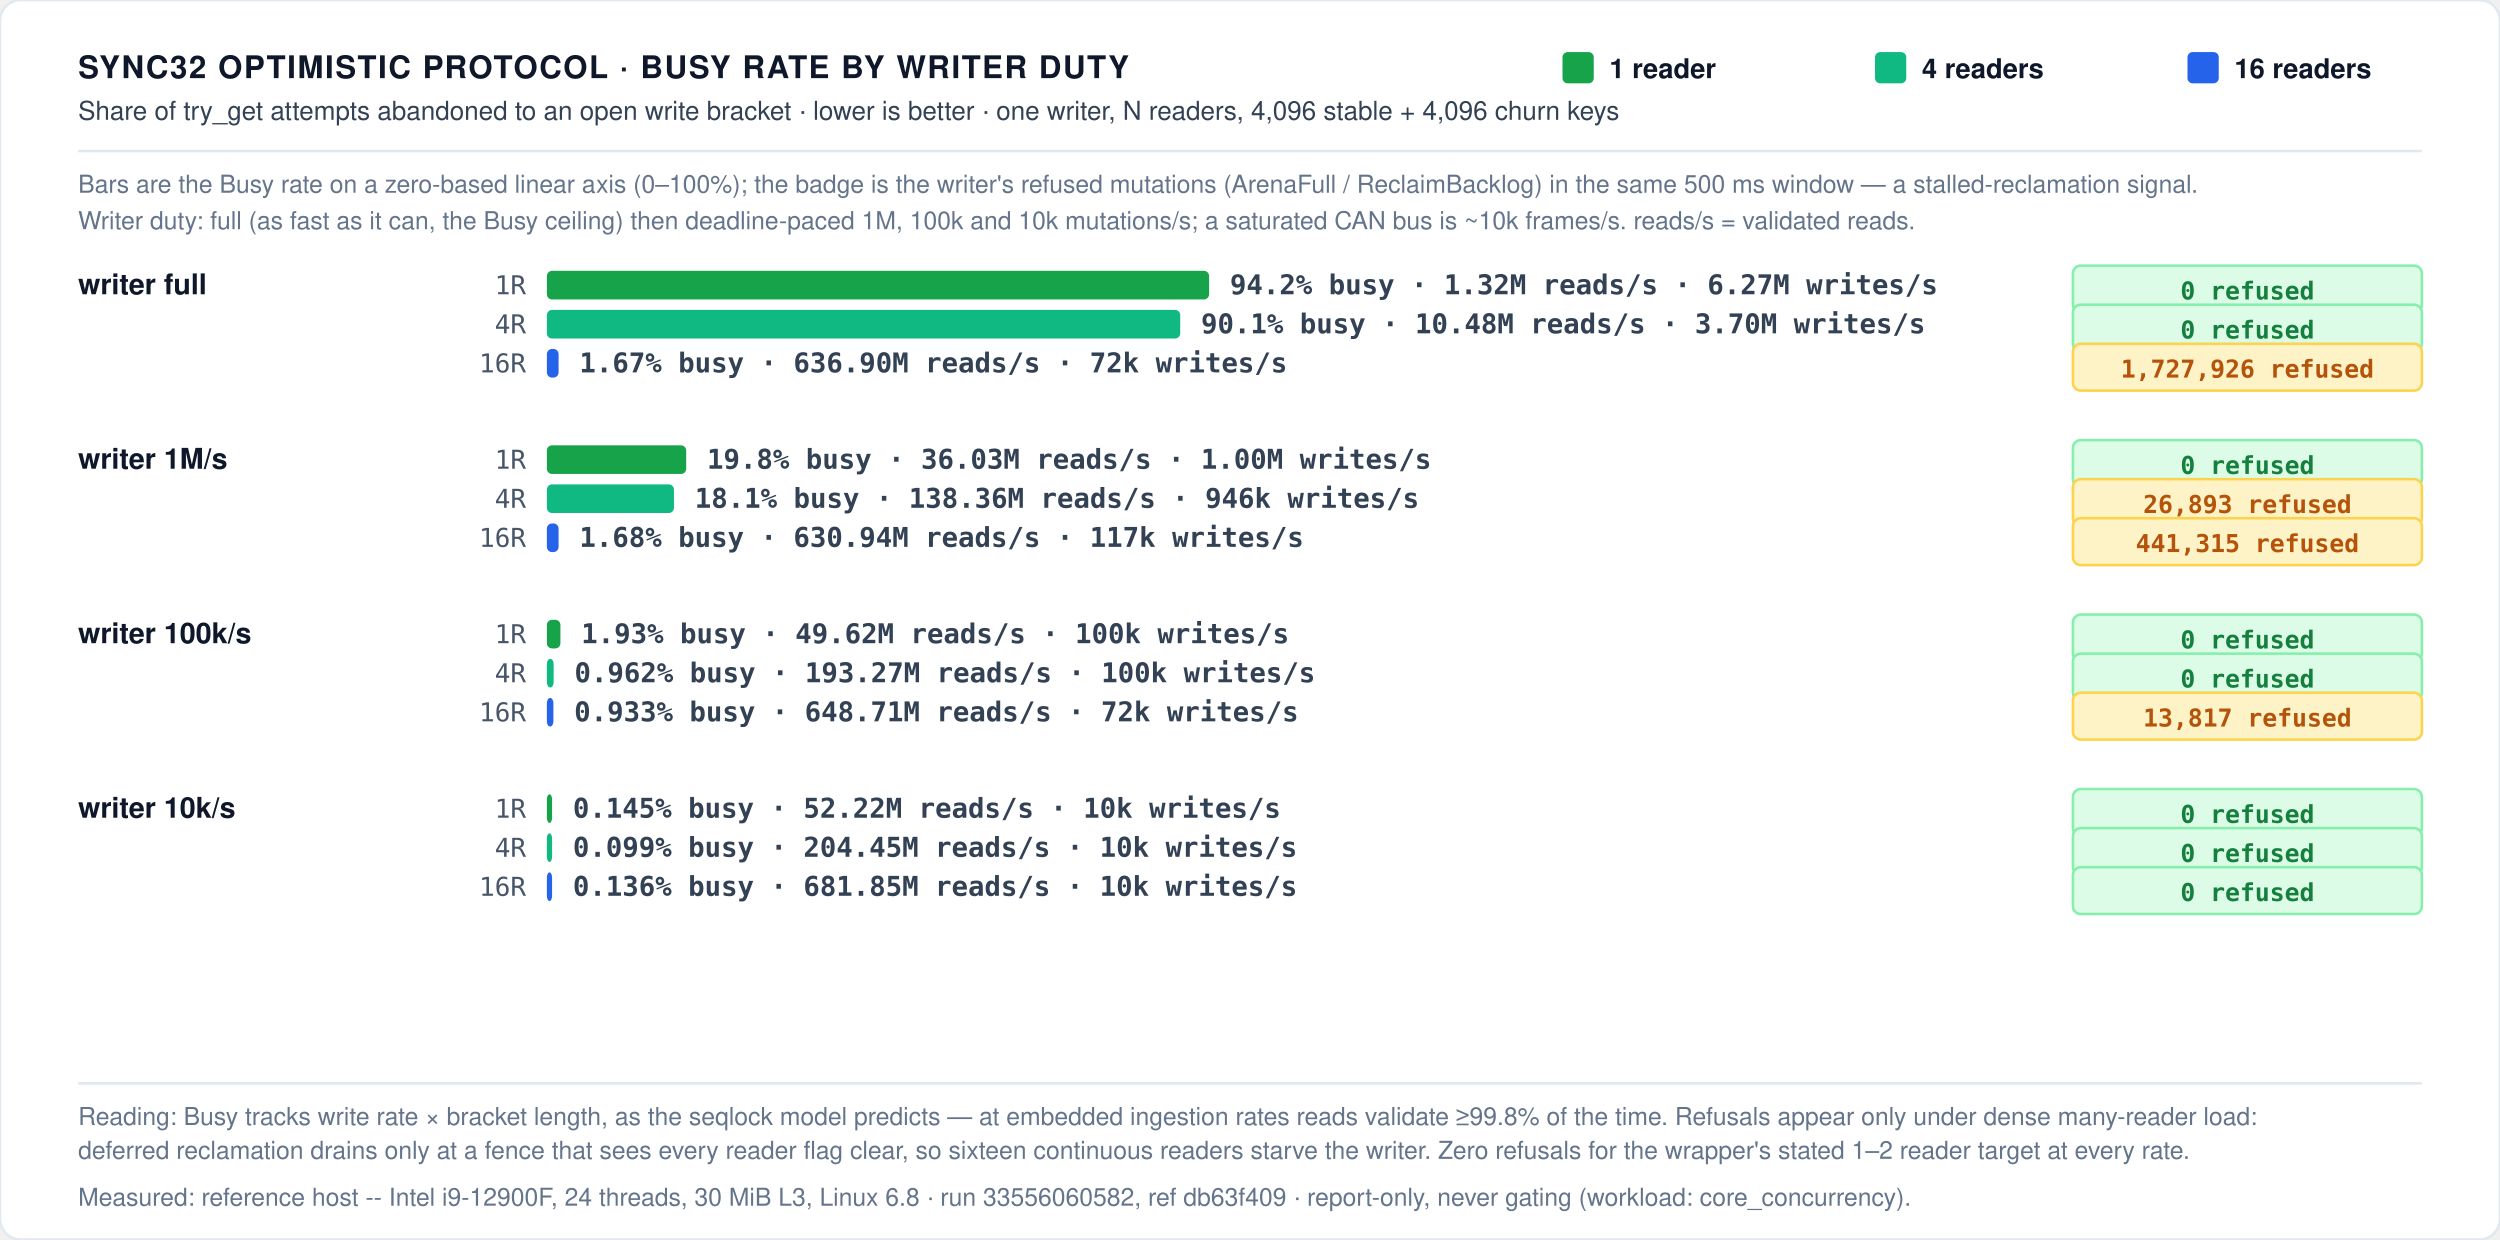
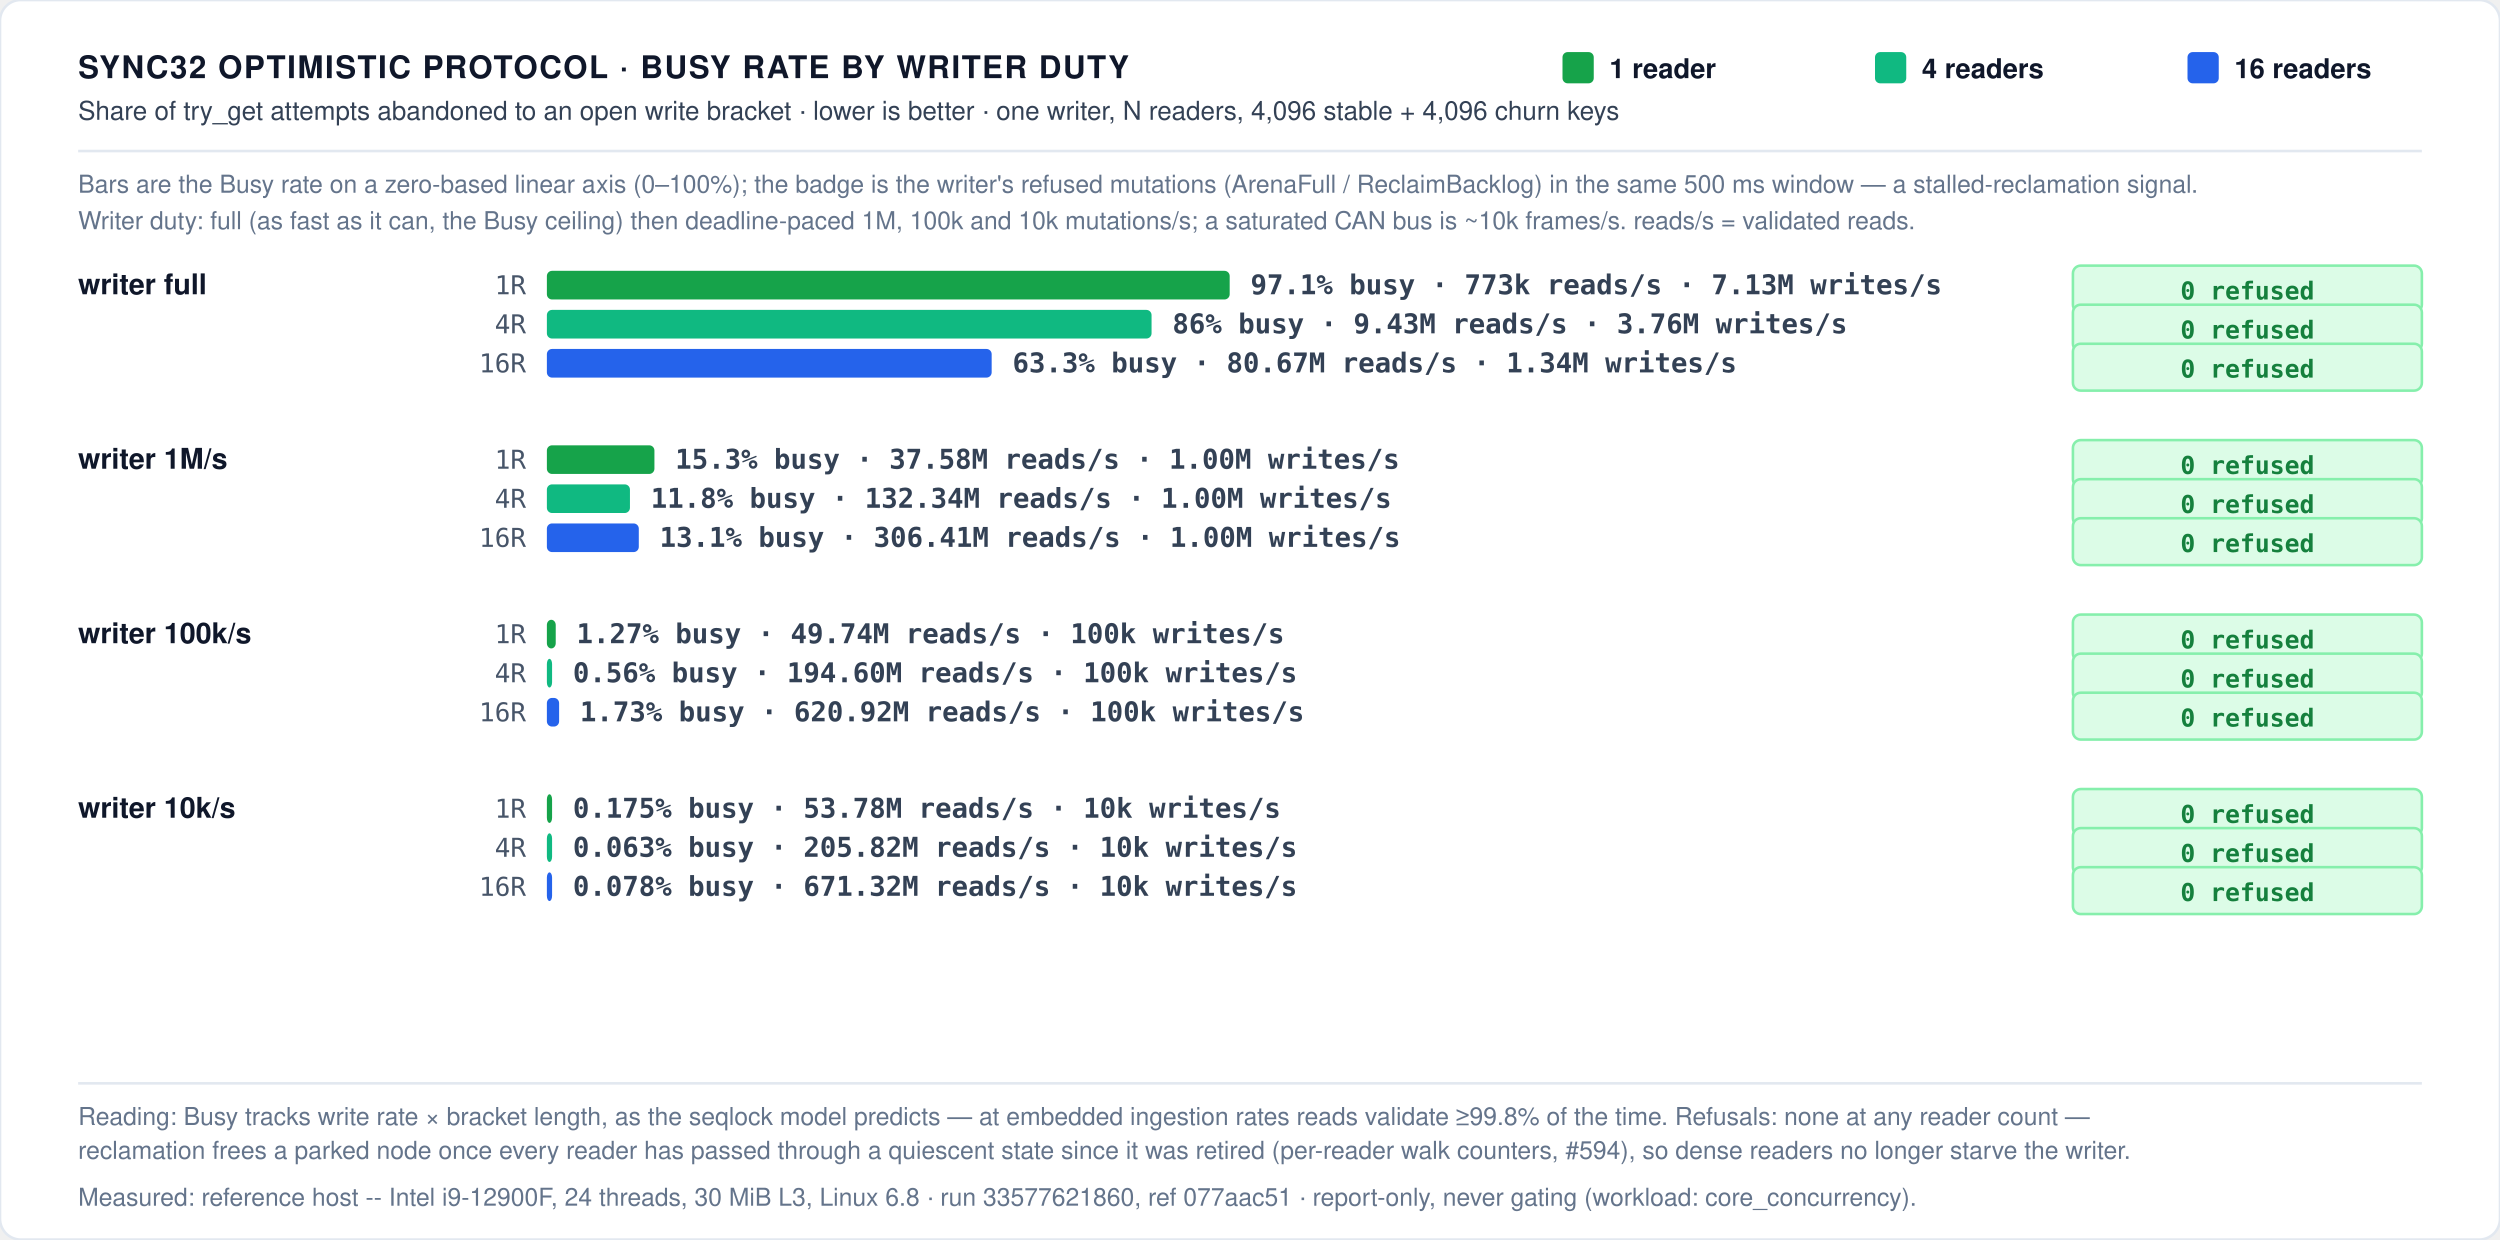
<svg xmlns="http://www.w3.org/2000/svg" role="img" viewBox="0 0 960 476" width="100%" height="100%">
  <defs>
    <style>
      /* Light theme by default for maximum contrast on the web. */
      .bg { fill: #ffffff; }
      .border { stroke: #e2e8f0; stroke-width: 1px; fill: none; }
      .grid { stroke: #f1f5f9; stroke-width: 1px; stroke-dasharray: 2,3; }
      .axis { stroke: #cbd5e1; stroke-width: 1.5px; }
      .divider { stroke: #e2e8f0; stroke-width: 1px; }

      .t-title { font-family: -apple-system, BlinkMacSystemFont, "Segoe UI", Helvetica, Arial, sans-serif; font-size: 12px; font-weight: 700; letter-spacing: 0.6px; fill: #0f172a; text-transform: uppercase; }
      .t-chart-title { font-family: -apple-system, BlinkMacSystemFont, "Segoe UI", Helvetica, Arial, sans-serif; font-size: 11.5px; font-weight: 700; letter-spacing: 0.6px; fill: #0f172a; text-transform: uppercase; }
      .t-sub { font-family: -apple-system, BlinkMacSystemFont, "Segoe UI", Helvetica, Arial, sans-serif; font-size: 10px; font-weight: 500; fill: #334155; }
      .t-note { font-family: -apple-system, BlinkMacSystemFont, "Segoe UI", Helvetica, Arial, sans-serif; font-size: 9.5px; font-weight: 500; fill: #64748b; }
      .t-unit { font-family: ui-monospace, SFMono-Regular, Menlo, monospace; font-size: 10px; font-weight: 600; fill: #475569; }
      .t-axis-label { font-family: ui-monospace, SFMono-Regular, Menlo, monospace; font-size: 10px; font-weight: 500; fill: #475569; }
      .t-bar-label { font-family: -apple-system, BlinkMacSystemFont, "Segoe UI", Helvetica, Arial, sans-serif; font-size: 11px; font-weight: 700; fill: #0f172a; }
      .t-legend { font-family: -apple-system, BlinkMacSystemFont, "Segoe UI", Helvetica, Arial, sans-serif; font-size: 10.5px; font-weight: 600; fill: #0f172a; }
      .t-win { fill: #15803d; font-weight: 700; }
      .t-loss { fill: #b45309; font-weight: 700; }

      .t-val-accent { font-family: ui-monospace, SFMono-Regular, Menlo, monospace; font-size: 11px; font-weight: 700; fill: #15803d; text-anchor: middle; }
      .t-val-blue { font-family: ui-monospace, SFMono-Regular, Menlo, monospace; font-size: 11px; font-weight: 600; fill: #2563eb; text-anchor: middle; }
      .t-val-muted { font-family: ui-monospace, SFMono-Regular, Menlo, monospace; font-size: 11px; font-weight: 600; fill: #334155; text-anchor: middle; }
      .t-row-accent { font-family: ui-monospace, SFMono-Regular, Menlo, monospace; font-size: 10.5px; font-weight: 700; fill: #15803d; }
      .t-row-muted { font-family: ui-monospace, SFMono-Regular, Menlo, monospace; font-size: 10.5px; font-weight: 600; fill: #334155; }

      .b-expanse { fill: #16a34a; }
      .b-expanse-alt { fill: #10b981; }
      .b-hash { fill: #2563eb; }
      .b-btree { fill: #64748b; }
      .b-skipmap { fill: #94a3b8; }
      .b-other { fill: #64748b; }

      .badge-win { fill: #dcfce7; stroke: #86efac; stroke-width: 1px; rx: 3px; }
      .badge-win-text { font-family: ui-monospace, SFMono-Regular, Menlo, monospace; font-size: 9.5px; font-weight: 700; fill: #15803d; text-anchor: middle; }
      .badge-loss { fill: #fef3c7; stroke: #fcd34d; stroke-width: 1px; rx: 3px; }
      .badge-loss-text { font-family: ui-monospace, SFMono-Regular, Menlo, monospace; font-size: 9.5px; font-weight: 700; fill: #b45309; text-anchor: middle; }

      @media (prefers-color-scheme: dark) {
        .bg { fill: #0d1117; }
        .border { stroke: #30363d; }
        .grid { stroke: #21262d; }
        .axis { stroke: #484f58; }
        .divider { stroke: #21262d; }
        .t-title { fill: #f0f6fc; }
        .t-chart-title { fill: #f0f6fc; }
        .t-sub { fill: #94a3b8; }
        .t-note { fill: #94a3b8; }
        .t-unit { fill: #94a3b8; }
        .t-axis-label { fill: #94a3b8; }
        .t-bar-label { fill: #f8fafc; }
        .t-legend { fill: #f8fafc; }
        .t-win { fill: #4ade80; }
        .t-loss { fill: #fcd34d; }
        .t-val-accent { fill: #4ade80; }
        .t-val-blue { fill: #38bdf8; }
        .t-val-muted { fill: #e2e8f0; }
        .t-row-accent { fill: #4ade80; }
        .t-row-muted { fill: #e2e8f0; }
        .b-expanse { fill: #22c55e; }
        .b-expanse-alt { fill: #34d399; }
        .b-hash { fill: #3b82f6; }
        .b-btree { fill: #64748b; }
        .b-skipmap { fill: #475569; }
        .b-other { fill: #64748b; }
        .badge-win { fill: #064e3b; stroke: #059669; }
        .badge-win-text { fill: #6ee7b7; }
        .badge-loss { fill: #451a03; stroke: #d97706; }
        .badge-loss-text { fill: #fcd34d; }
      }

      :root[data-theme="dark"] .bg, [data-theme="dark"] .bg { fill: #0d1117; }
      :root[data-theme="dark"] .border, [data-theme="dark"] .border { stroke: #30363d; }
      :root[data-theme="dark"] .grid, [data-theme="dark"] .grid { stroke: #21262d; }
      :root[data-theme="dark"] .axis, [data-theme="dark"] .axis { stroke: #484f58; }
      :root[data-theme="dark"] .divider, [data-theme="dark"] .divider { stroke: #21262d; }
      :root[data-theme="dark"] .t-title, [data-theme="dark"] .t-title { fill: #f0f6fc; }
      :root[data-theme="dark"] .t-chart-title, [data-theme="dark"] .t-chart-title { fill: #f0f6fc; }
      :root[data-theme="dark"] .t-sub, [data-theme="dark"] .t-sub { fill: #94a3b8; }
      :root[data-theme="dark"] .t-note, [data-theme="dark"] .t-note { fill: #94a3b8; }
      :root[data-theme="dark"] .t-unit, [data-theme="dark"] .t-unit { fill: #94a3b8; }
      :root[data-theme="dark"] .t-axis-label, [data-theme="dark"] .t-axis-label { fill: #94a3b8; }
      :root[data-theme="dark"] .t-bar-label, [data-theme="dark"] .t-bar-label { fill: #f8fafc; }
      :root[data-theme="dark"] .t-legend, [data-theme="dark"] .t-legend { fill: #f8fafc; }
      :root[data-theme="dark"] .t-win, [data-theme="dark"] .t-win { fill: #4ade80; }
      :root[data-theme="dark"] .t-loss, [data-theme="dark"] .t-loss { fill: #fcd34d; }
      :root[data-theme="dark"] .t-val-accent, [data-theme="dark"] .t-val-accent { fill: #4ade80; }
      :root[data-theme="dark"] .t-val-blue, [data-theme="dark"] .t-val-blue { fill: #38bdf8; }
      :root[data-theme="dark"] .t-val-muted, [data-theme="dark"] .t-val-muted { fill: #e2e8f0; }
      :root[data-theme="dark"] .t-row-accent, [data-theme="dark"] .t-row-accent { fill: #4ade80; }
      :root[data-theme="dark"] .t-row-muted, [data-theme="dark"] .t-row-muted { fill: #e2e8f0; }
      :root[data-theme="dark"] .b-expanse, [data-theme="dark"] .b-expanse { fill: #22c55e; }
      :root[data-theme="dark"] .b-expanse-alt, [data-theme="dark"] .b-expanse-alt { fill: #34d399; }
      :root[data-theme="dark"] .b-hash, [data-theme="dark"] .b-hash { fill: #3b82f6; }
      :root[data-theme="dark"] .b-btree, [data-theme="dark"] .b-btree { fill: #64748b; }
      :root[data-theme="dark"] .b-skipmap, [data-theme="dark"] .b-skipmap { fill: #475569; }
      :root[data-theme="dark"] .b-other, [data-theme="dark"] .b-other { fill: #64748b; }
      :root[data-theme="dark"] .badge-win, [data-theme="dark"] .badge-win { fill: #064e3b; stroke: #059669; }
      :root[data-theme="dark"] .badge-win-text, [data-theme="dark"] .badge-win-text { fill: #6ee7b7; }
      :root[data-theme="dark"] .badge-loss, [data-theme="dark"] .badge-loss { fill: #451a03; stroke: #d97706; }
      :root[data-theme="dark"] .badge-loss-text, [data-theme="dark"] .badge-loss-text { fill: #fcd34d; }
    </style>
  </defs>
  <rect width="100%" height="100%" class="bg" rx="8" />
  <rect width="100%" height="100%" class="border" rx="8" />
  <text x="30" y="30" class="t-title">SYNC32 OPTIMISTIC PROTOCOL · BUSY RATE BY WRITER DUTY</text>
  <text x="30" y="46" class="t-sub">Share of try_get attempts abandoned to an open write bracket · lower is better · one writer, N readers, 4,096 stable + 4,096 churn keys</text>
  <g transform="translate(600, 20)">
    <rect x="0" y="0" width="12" height="12" rx="2" class="b-expanse" />
    <text x="18" y="10" class="t-legend">1 reader</text>
    <rect x="120" y="0" width="12" height="12" rx="2" class="b-expanse-alt" />
    <text x="138" y="10" class="t-legend">4 readers</text>
    <rect x="240" y="0" width="12" height="12" rx="2" class="b-hash" />
    <text x="258" y="10" class="t-legend">16 readers</text>
  </g>
  <line x1="30" y1="58" x2="930" y2="58" class="divider" />
  <text x="30" y="74" class="t-note">Bars are the Busy rate on a zero-based linear axis (0–100%); the badge is the writer's refused mutations (ArenaFull / ReclaimBacklog) in the same 500 ms window — a stalled-reclamation signal.</text>
  <text x="30" y="88" class="t-note">Writer duty: full (as fast as it can, the Busy ceiling) then deadline-paced 1M, 100k and 10k mutations/s; a saturated CAN bus is ~10k frames/s. reads/s = validated reads.</text>
  <text x="30" y="113" class="t-bar-label">writer full</text>
  <text x="202.0" y="113" class="t-axis-label" text-anchor="end">1R</text>
-   <rect x="210.0" y="104" width="254.3" height="11" rx="2" class="b-expanse" />
-   <text x="472.3" y="113" class="t-row-muted">94.2% busy · 1.32M reads/s · 6.27M writes/s</text>
+   <rect x="210.0" y="104" width="262.2" height="11" rx="2" class="b-expanse" />
+   <text x="480.2" y="113" class="t-row-muted">97.1% busy · 773k reads/s · 7.13M writes/s</text>
  <rect x="796.0" y="102" width="134.0" height="18" class="badge-win" />
  <text x="863.0" y="115" class="badge-win-text">0 refused</text>
  <text x="202.0" y="128" class="t-axis-label" text-anchor="end">4R</text>
-   <rect x="210.0" y="119" width="243.2" height="11" rx="2" class="b-expanse-alt" />
-   <text x="461.2" y="128" class="t-row-muted">90.1% busy · 10.48M reads/s · 3.70M writes/s</text>
+   <rect x="210.0" y="119" width="232.2" height="11" rx="2" class="b-expanse-alt" />
+   <text x="450.2" y="128" class="t-row-muted">86% busy · 9.43M reads/s · 3.76M writes/s</text>
  <rect x="796.0" y="117" width="134.0" height="18" class="badge-win" />
  <text x="863.0" y="130" class="badge-win-text">0 refused</text>
  <text x="202.0" y="143" class="t-axis-label" text-anchor="end">16R</text>
-   <rect x="210.0" y="134" width="4.5" height="11" rx="2" class="b-hash" />
-   <text x="222.5" y="143" class="t-row-muted">1.67% busy · 636.90M reads/s · 72k writes/s</text>
-   <rect x="796.0" y="132" width="134.0" height="18" class="badge-loss" />
-   <text x="863.0" y="145" class="badge-loss-text">1,727,926 refused</text>
+   <rect x="210.0" y="134" width="170.8" height="11" rx="2" class="b-hash" />
+   <text x="388.8" y="143" class="t-row-muted">63.3% busy · 80.67M reads/s · 1.34M writes/s</text>
+   <rect x="796.0" y="132" width="134.0" height="18" class="badge-win" />
+   <text x="863.0" y="145" class="badge-win-text">0 refused</text>
  <text x="30" y="180" class="t-bar-label">writer 1M/s</text>
  <text x="202.0" y="180" class="t-axis-label" text-anchor="end">1R</text>
-   <rect x="210.0" y="171" width="53.5" height="11" rx="2" class="b-expanse" />
-   <text x="271.5" y="180" class="t-row-muted">19.8% busy · 36.03M reads/s · 1.00M writes/s</text>
+   <rect x="210.0" y="171" width="41.3" height="11" rx="2" class="b-expanse" />
+   <text x="259.3" y="180" class="t-row-muted">15.3% busy · 37.58M reads/s · 1.00M writes/s</text>
  <rect x="796.0" y="169" width="134.0" height="18" class="badge-win" />
  <text x="863.0" y="182" class="badge-win-text">0 refused</text>
  <text x="202.0" y="195" class="t-axis-label" text-anchor="end">4R</text>
-   <rect x="210.0" y="186" width="48.8" height="11" rx="2" class="b-expanse-alt" />
-   <text x="266.8" y="195" class="t-row-muted">18.1% busy · 138.36M reads/s · 946k writes/s</text>
-   <rect x="796.0" y="184" width="134.0" height="18" class="badge-loss" />
-   <text x="863.0" y="197" class="badge-loss-text">26,893 refused</text>
+   <rect x="210.0" y="186" width="31.9" height="11" rx="2" class="b-expanse-alt" />
+   <text x="249.9" y="195" class="t-row-muted">11.8% busy · 132.34M reads/s · 1.00M writes/s</text>
+   <rect x="796.0" y="184" width="134.0" height="18" class="badge-win" />
+   <text x="863.0" y="197" class="badge-win-text">0 refused</text>
  <text x="202.0" y="210" class="t-axis-label" text-anchor="end">16R</text>
-   <rect x="210.0" y="201" width="4.5" height="11" rx="2" class="b-hash" />
-   <text x="222.5" y="210" class="t-row-muted">1.68% busy · 630.94M reads/s · 117k writes/s</text>
-   <rect x="796.0" y="199" width="134.0" height="18" class="badge-loss" />
-   <text x="863.0" y="212" class="badge-loss-text">441,315 refused</text>
+   <rect x="210.0" y="201" width="35.3" height="11" rx="2" class="b-hash" />
+   <text x="253.3" y="210" class="t-row-muted">13.1% busy · 306.41M reads/s · 1.00M writes/s</text>
+   <rect x="796.0" y="199" width="134.0" height="18" class="badge-win" />
+   <text x="863.0" y="212" class="badge-win-text">0 refused</text>
  <text x="30" y="247" class="t-bar-label">writer 100k/s</text>
  <text x="202.0" y="247" class="t-axis-label" text-anchor="end">1R</text>
-   <rect x="210.0" y="238" width="5.2" height="11" rx="2" class="b-expanse" />
-   <text x="223.2" y="247" class="t-row-muted">1.93% busy · 49.62M reads/s · 100k writes/s</text>
+   <rect x="210.0" y="238" width="3.4" height="11" rx="2" class="b-expanse" />
+   <text x="221.4" y="247" class="t-row-muted">1.27% busy · 49.74M reads/s · 100k writes/s</text>
  <rect x="796.0" y="236" width="134.0" height="18" class="badge-win" />
  <text x="863.0" y="249" class="badge-win-text">0 refused</text>
  <text x="202.0" y="262" class="t-axis-label" text-anchor="end">4R</text>
-   <rect x="210.0" y="253" width="2.6" height="11" rx="2" class="b-expanse-alt" />
-   <text x="220.6" y="262" class="t-row-muted">0.962% busy · 193.27M reads/s · 100k writes/s</text>
+   <rect x="210.0" y="253" width="2.0" height="11" rx="2" class="b-expanse-alt" />
+   <text x="220.0" y="262" class="t-row-muted">0.56% busy · 194.60M reads/s · 100k writes/s</text>
  <rect x="796.0" y="251" width="134.0" height="18" class="badge-win" />
  <text x="863.0" y="264" class="badge-win-text">0 refused</text>
  <text x="202.0" y="277" class="t-axis-label" text-anchor="end">16R</text>
-   <rect x="210.0" y="268" width="2.5" height="11" rx="2" class="b-hash" />
-   <text x="220.5" y="277" class="t-row-muted">0.933% busy · 648.71M reads/s · 72k writes/s</text>
-   <rect x="796.0" y="266" width="134.0" height="18" class="badge-loss" />
-   <text x="863.0" y="279" class="badge-loss-text">13,817 refused</text>
+   <rect x="210.0" y="268" width="4.7" height="11" rx="2" class="b-hash" />
+   <text x="222.7" y="277" class="t-row-muted">1.73% busy · 620.92M reads/s · 100k writes/s</text>
+   <rect x="796.0" y="266" width="134.0" height="18" class="badge-win" />
+   <text x="863.0" y="279" class="badge-win-text">0 refused</text>
  <text x="30" y="314" class="t-bar-label">writer 10k/s</text>
  <text x="202.0" y="314" class="t-axis-label" text-anchor="end">1R</text>
  <rect x="210.0" y="305" width="2.0" height="11" rx="2" class="b-expanse" />
-   <text x="220.0" y="314" class="t-row-muted">0.145% busy · 52.22M reads/s · 10k writes/s</text>
+   <text x="220.0" y="314" class="t-row-muted">0.175% busy · 53.78M reads/s · 10k writes/s</text>
  <rect x="796.0" y="303" width="134.0" height="18" class="badge-win" />
  <text x="863.0" y="316" class="badge-win-text">0 refused</text>
  <text x="202.0" y="329" class="t-axis-label" text-anchor="end">4R</text>
  <rect x="210.0" y="320" width="2.0" height="11" rx="2" class="b-expanse-alt" />
-   <text x="220.0" y="329" class="t-row-muted">0.099% busy · 204.45M reads/s · 10k writes/s</text>
+   <text x="220.0" y="329" class="t-row-muted">0.063% busy · 205.82M reads/s · 10k writes/s</text>
  <rect x="796.0" y="318" width="134.0" height="18" class="badge-win" />
  <text x="863.0" y="331" class="badge-win-text">0 refused</text>
  <text x="202.0" y="344" class="t-axis-label" text-anchor="end">16R</text>
  <rect x="210.0" y="335" width="2.0" height="11" rx="2" class="b-hash" />
-   <text x="220.0" y="344" class="t-row-muted">0.136% busy · 681.85M reads/s · 10k writes/s</text>
+   <text x="220.0" y="344" class="t-row-muted">0.078% busy · 671.32M reads/s · 10k writes/s</text>
  <rect x="796.0" y="333" width="134.0" height="18" class="badge-win" />
  <text x="863.0" y="346" class="badge-win-text">0 refused</text>
  <line x1="30" y1="416" x2="930" y2="416" class="divider" />
-   <text x="30" y="432" class="t-note">Reading: Busy tracks write rate × bracket length, as the seqlock model predicts — at embedded ingestion rates reads validate ≥99.8% of the time. Refusals appear only under dense many-reader load:</text>
-   <text x="30" y="445" class="t-note">deferred reclamation drains only at a fence that sees every reader flag clear, so sixteen continuous readers starve the writer. Zero refusals for the wrapper's stated 1–2 reader target at every rate.</text>
-   <text x="30" y="463" class="t-note">Measured: reference host -- Intel i9-12900F, 24 threads, 30 MiB L3, Linux 6.8 · run 33556060582, ref db63f409 · report-only, never gating (workload: core_concurrency).</text>
+   <text x="30" y="432" class="t-note">Reading: Busy tracks write rate × bracket length, as the seqlock model predicts — at embedded ingestion rates reads validate ≥99.8% of the time. Refusals: none at any reader count —</text>
+   <text x="30" y="445" class="t-note">reclamation frees a parked node once every reader has passed through a quiescent state since it was retired (per-reader walk counters, #594), so dense readers no longer starve the writer.</text>
+   <text x="30" y="463" class="t-note">Measured: reference host -- Intel i9-12900F, 24 threads, 30 MiB L3, Linux 6.8 · run 33577621860, ref 077aac51 · report-only, never gating (workload: core_concurrency).</text>
</svg>
